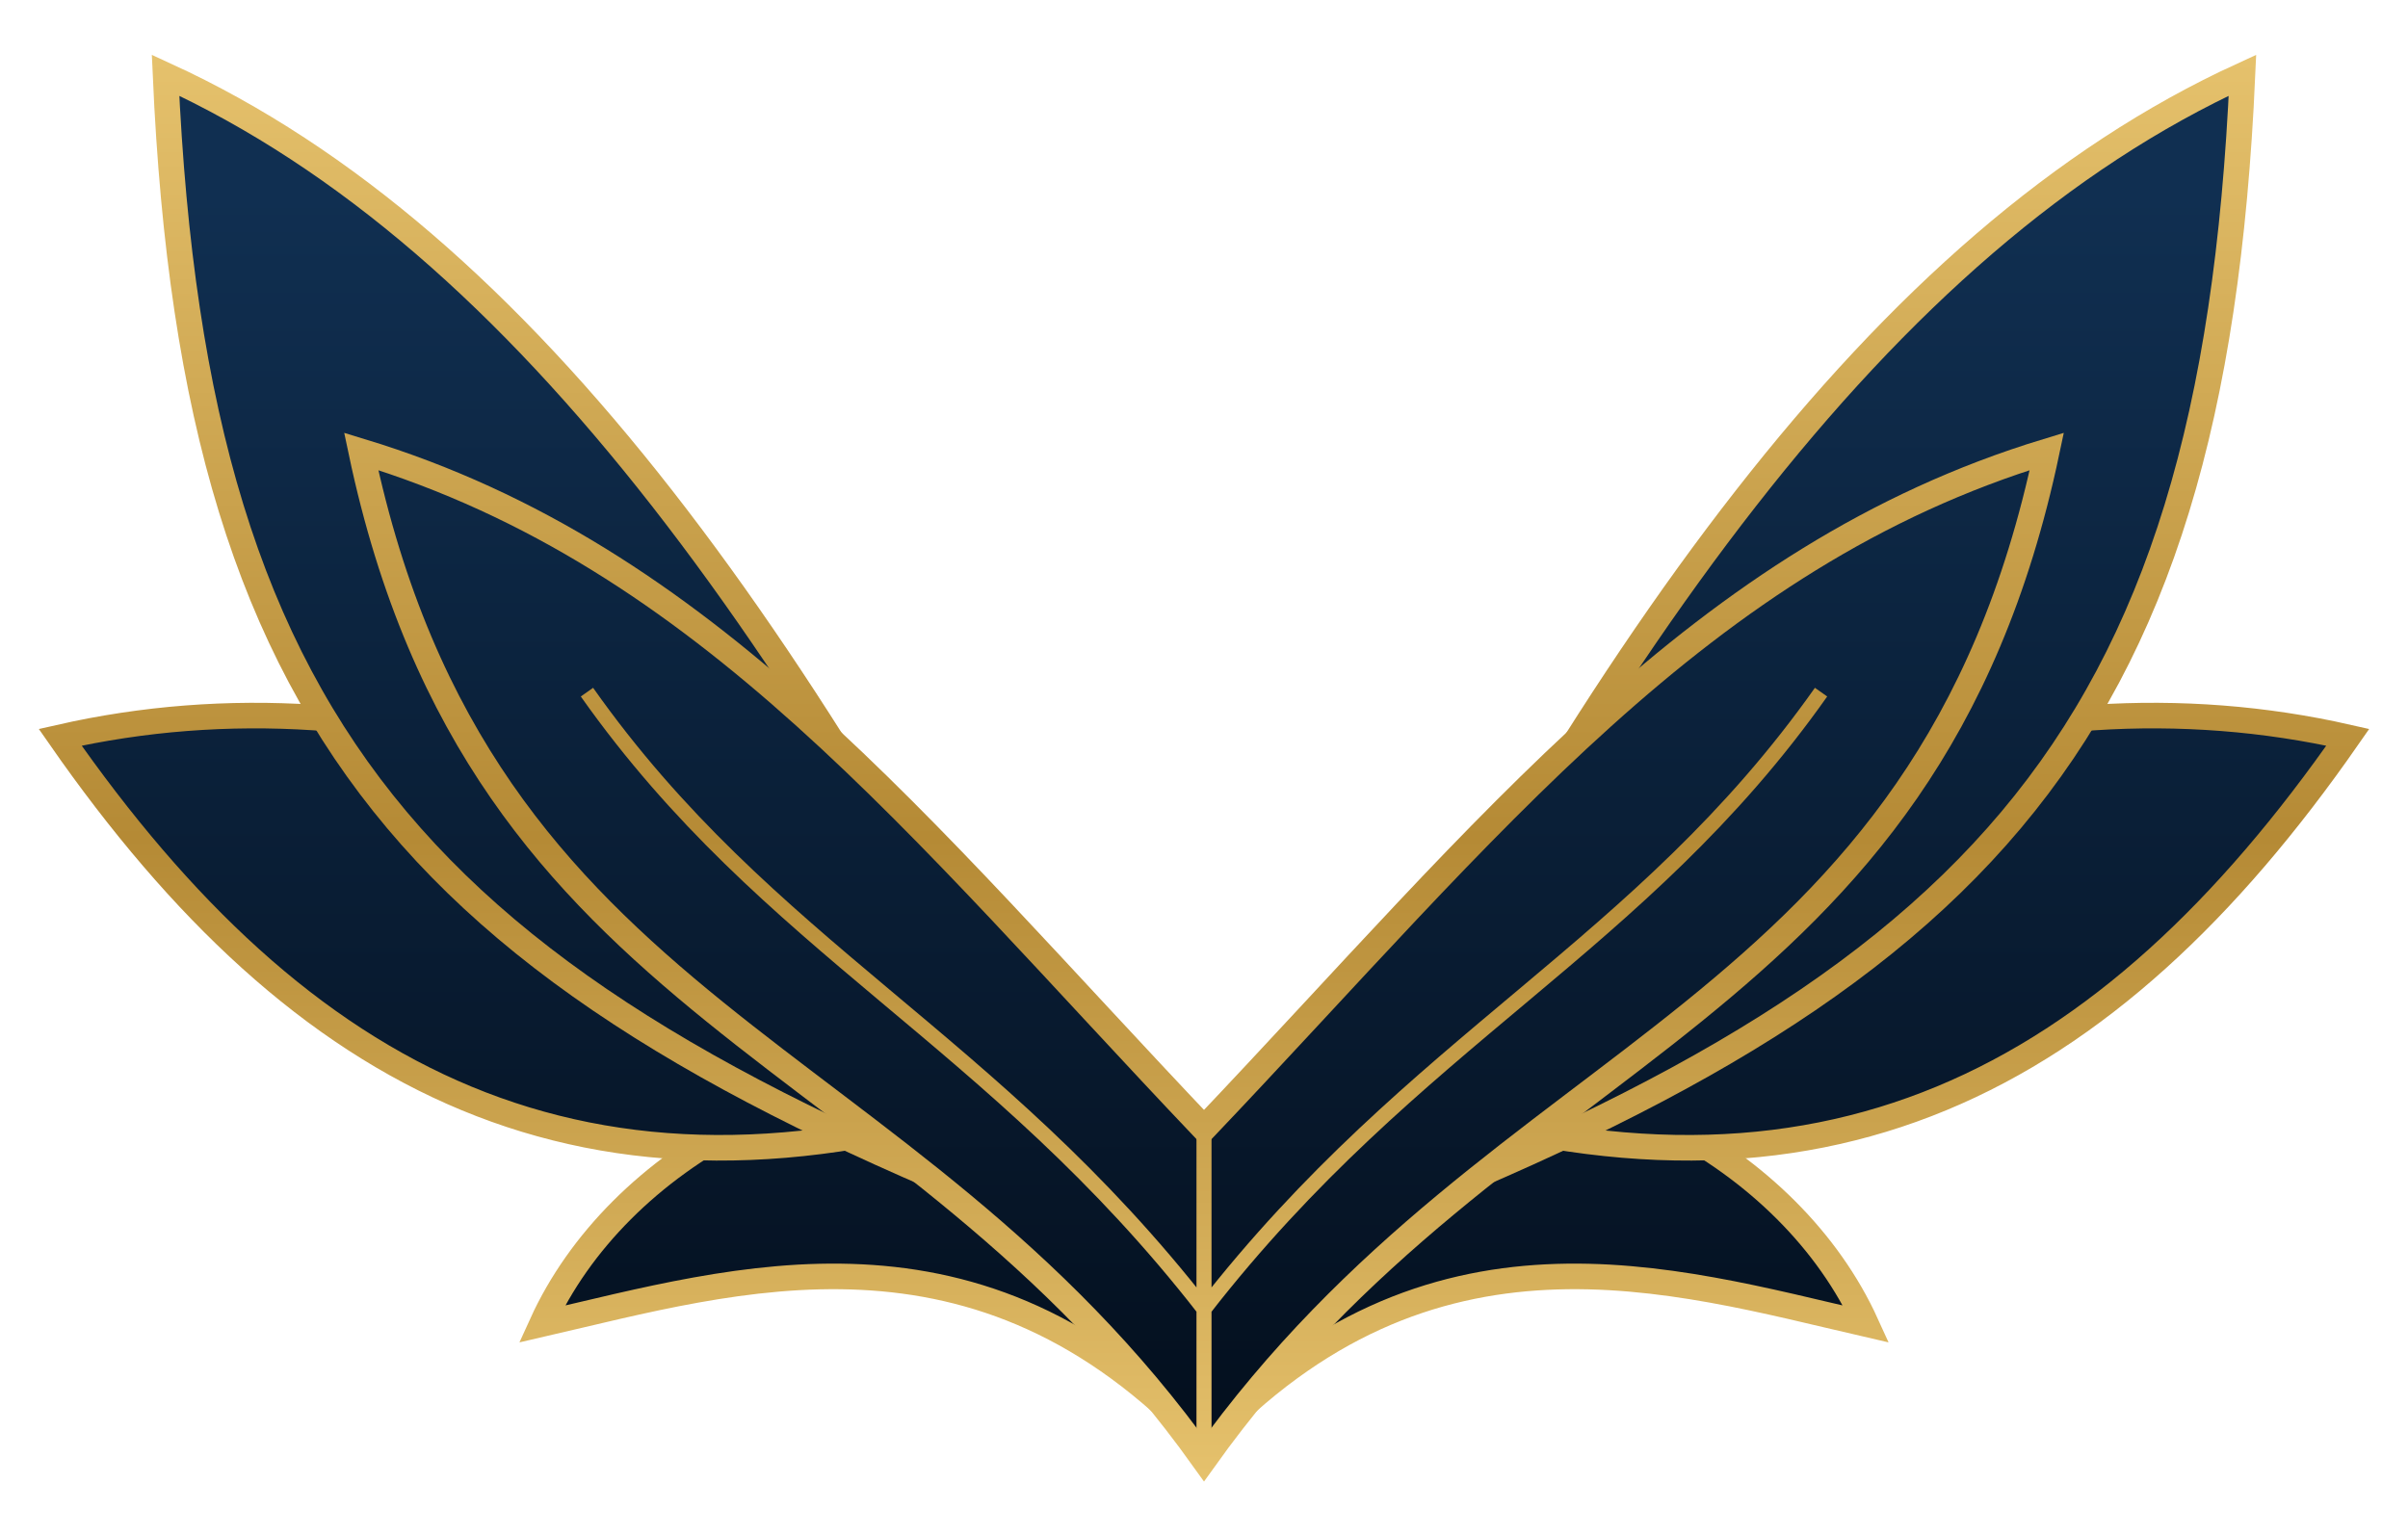
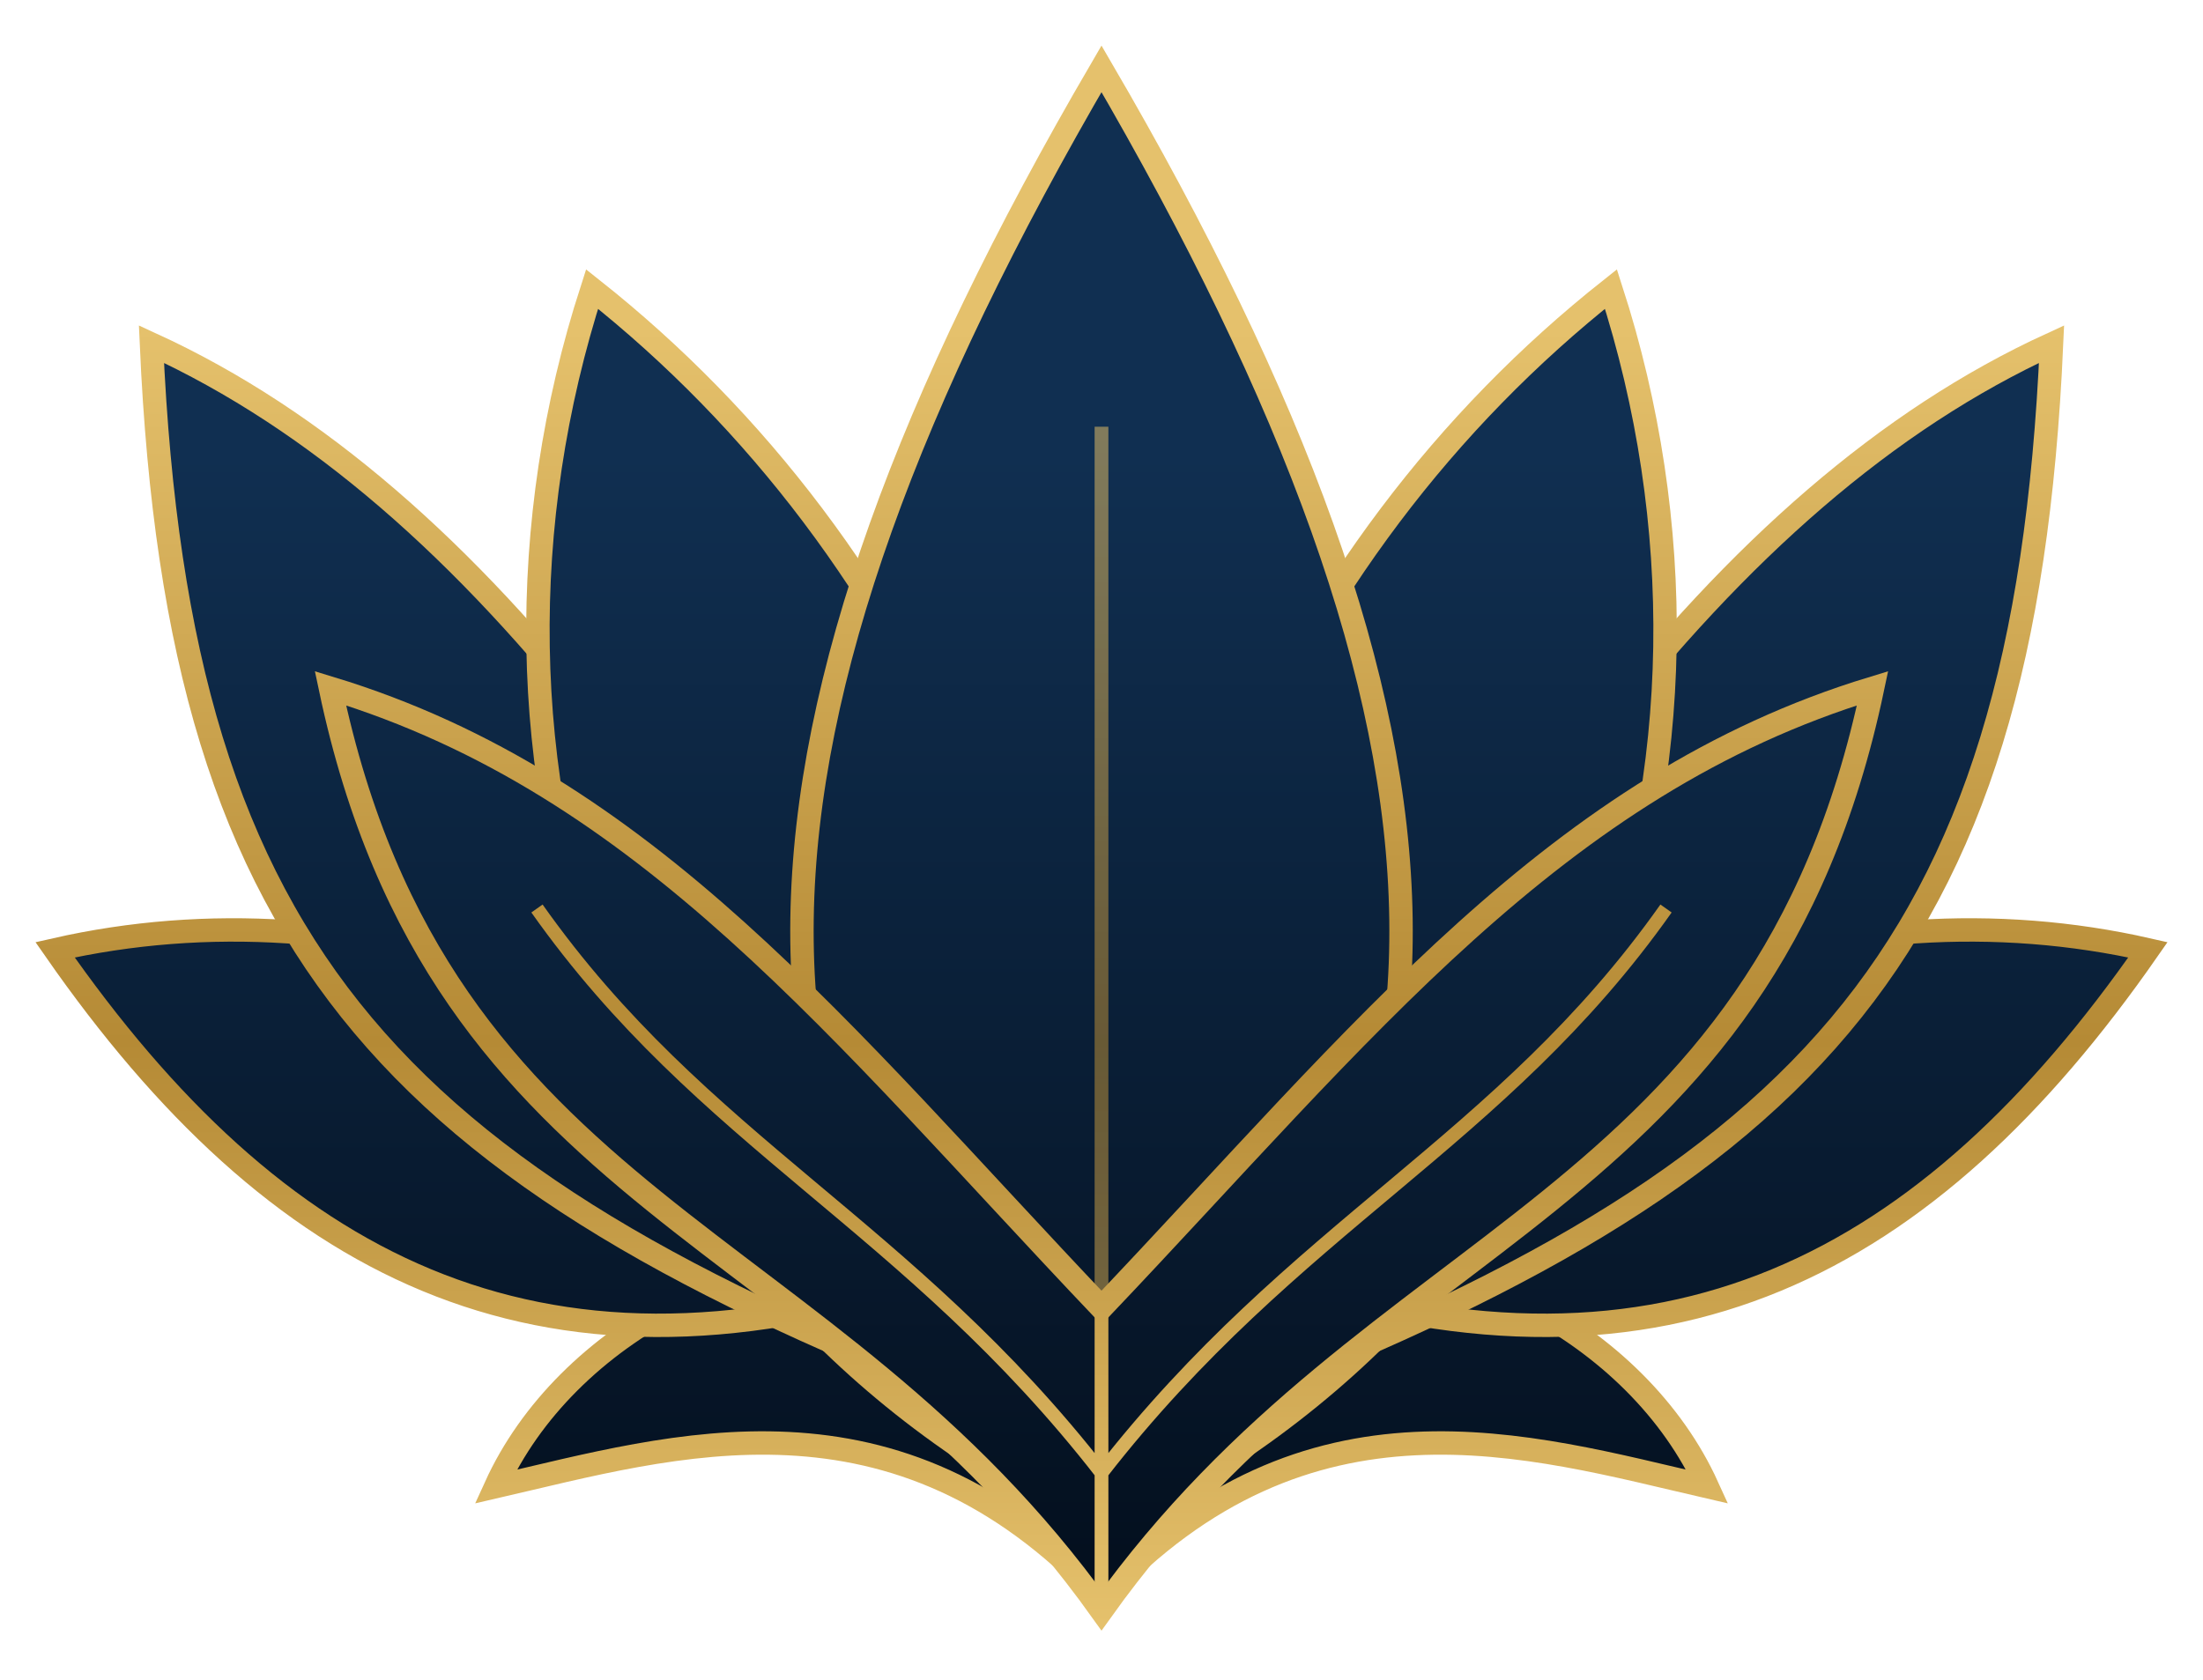
- <svg xmlns="http://www.w3.org/2000/svg" viewBox="20 82 160 102" fill="none">
+ <svg xmlns="http://www.w3.org/2000/svg" viewBox="20 62 160 122" fill="none">
  <defs>
    <linearGradient id="petal-gold" x1="100" y1="86" x2="100" y2="180" gradientUnits="userSpaceOnUse">
      <stop stop-color="#e5c16c" />
      <stop offset=".55" stop-color="#b58a35" />
      <stop offset="1" stop-color="#e5c16c" />
    </linearGradient>
    <linearGradient id="petal-blue" x1="100" y1="95" x2="100" y2="175" gradientUnits="userSpaceOnUse">
      <stop stop-color="#102f51" />
      <stop offset="1" stop-color="#04101f" />
    </linearGradient>
  </defs>
  <g stroke="url(#petal-gold)" stroke-width="1.7" fill="url(#petal-blue)" stroke-linejoin="miter">
    <path d="M100 178C85 162 69 167 56 170C61 159 75 151 91 153L100 178Z" />
    <path d="M100 178C115 162 131 167 144 170C139 159 125 151 109 153L100 178Z" />
    <path d="M87 155C59 164 40 154 24 131C46 126 71 134 87 155Z" />
    <path d="M113 155C141 164 160 154 176 131C154 126 129 134 113 155Z" />
    <path d="M94 165C49 148 33 132 31 87C55 98 74 125 94 165Z" />
    <path d="M106 165C151 148 167 132 169 87C145 98 126 125 106 165Z" />
+     <path d="M100 173C64 156 52 117 63 83C87 102 101 133 100 173Z" />
+     <path d="M100 173C136 156 148 117 137 83C113 102 99 133 100 173Z" />
+     <path d="M100 174C70 148 72 115 100 67C128 115 130 148 100 174Z" />
+     <path d="M100 93L100 169" fill="none" stroke-width="1" opacity=".55" />
    <path d="M100 179C80 151 52 150 44 112C67 119 81 137 100 157C119 137 133 119 156 112C148 150 120 151 100 179Z" />
    <path d="M100 157L100 179M59 128C71 145 86 151 100 169C114 151 129 145 141 128" fill="none" stroke-width="1" />
  </g>
</svg>
